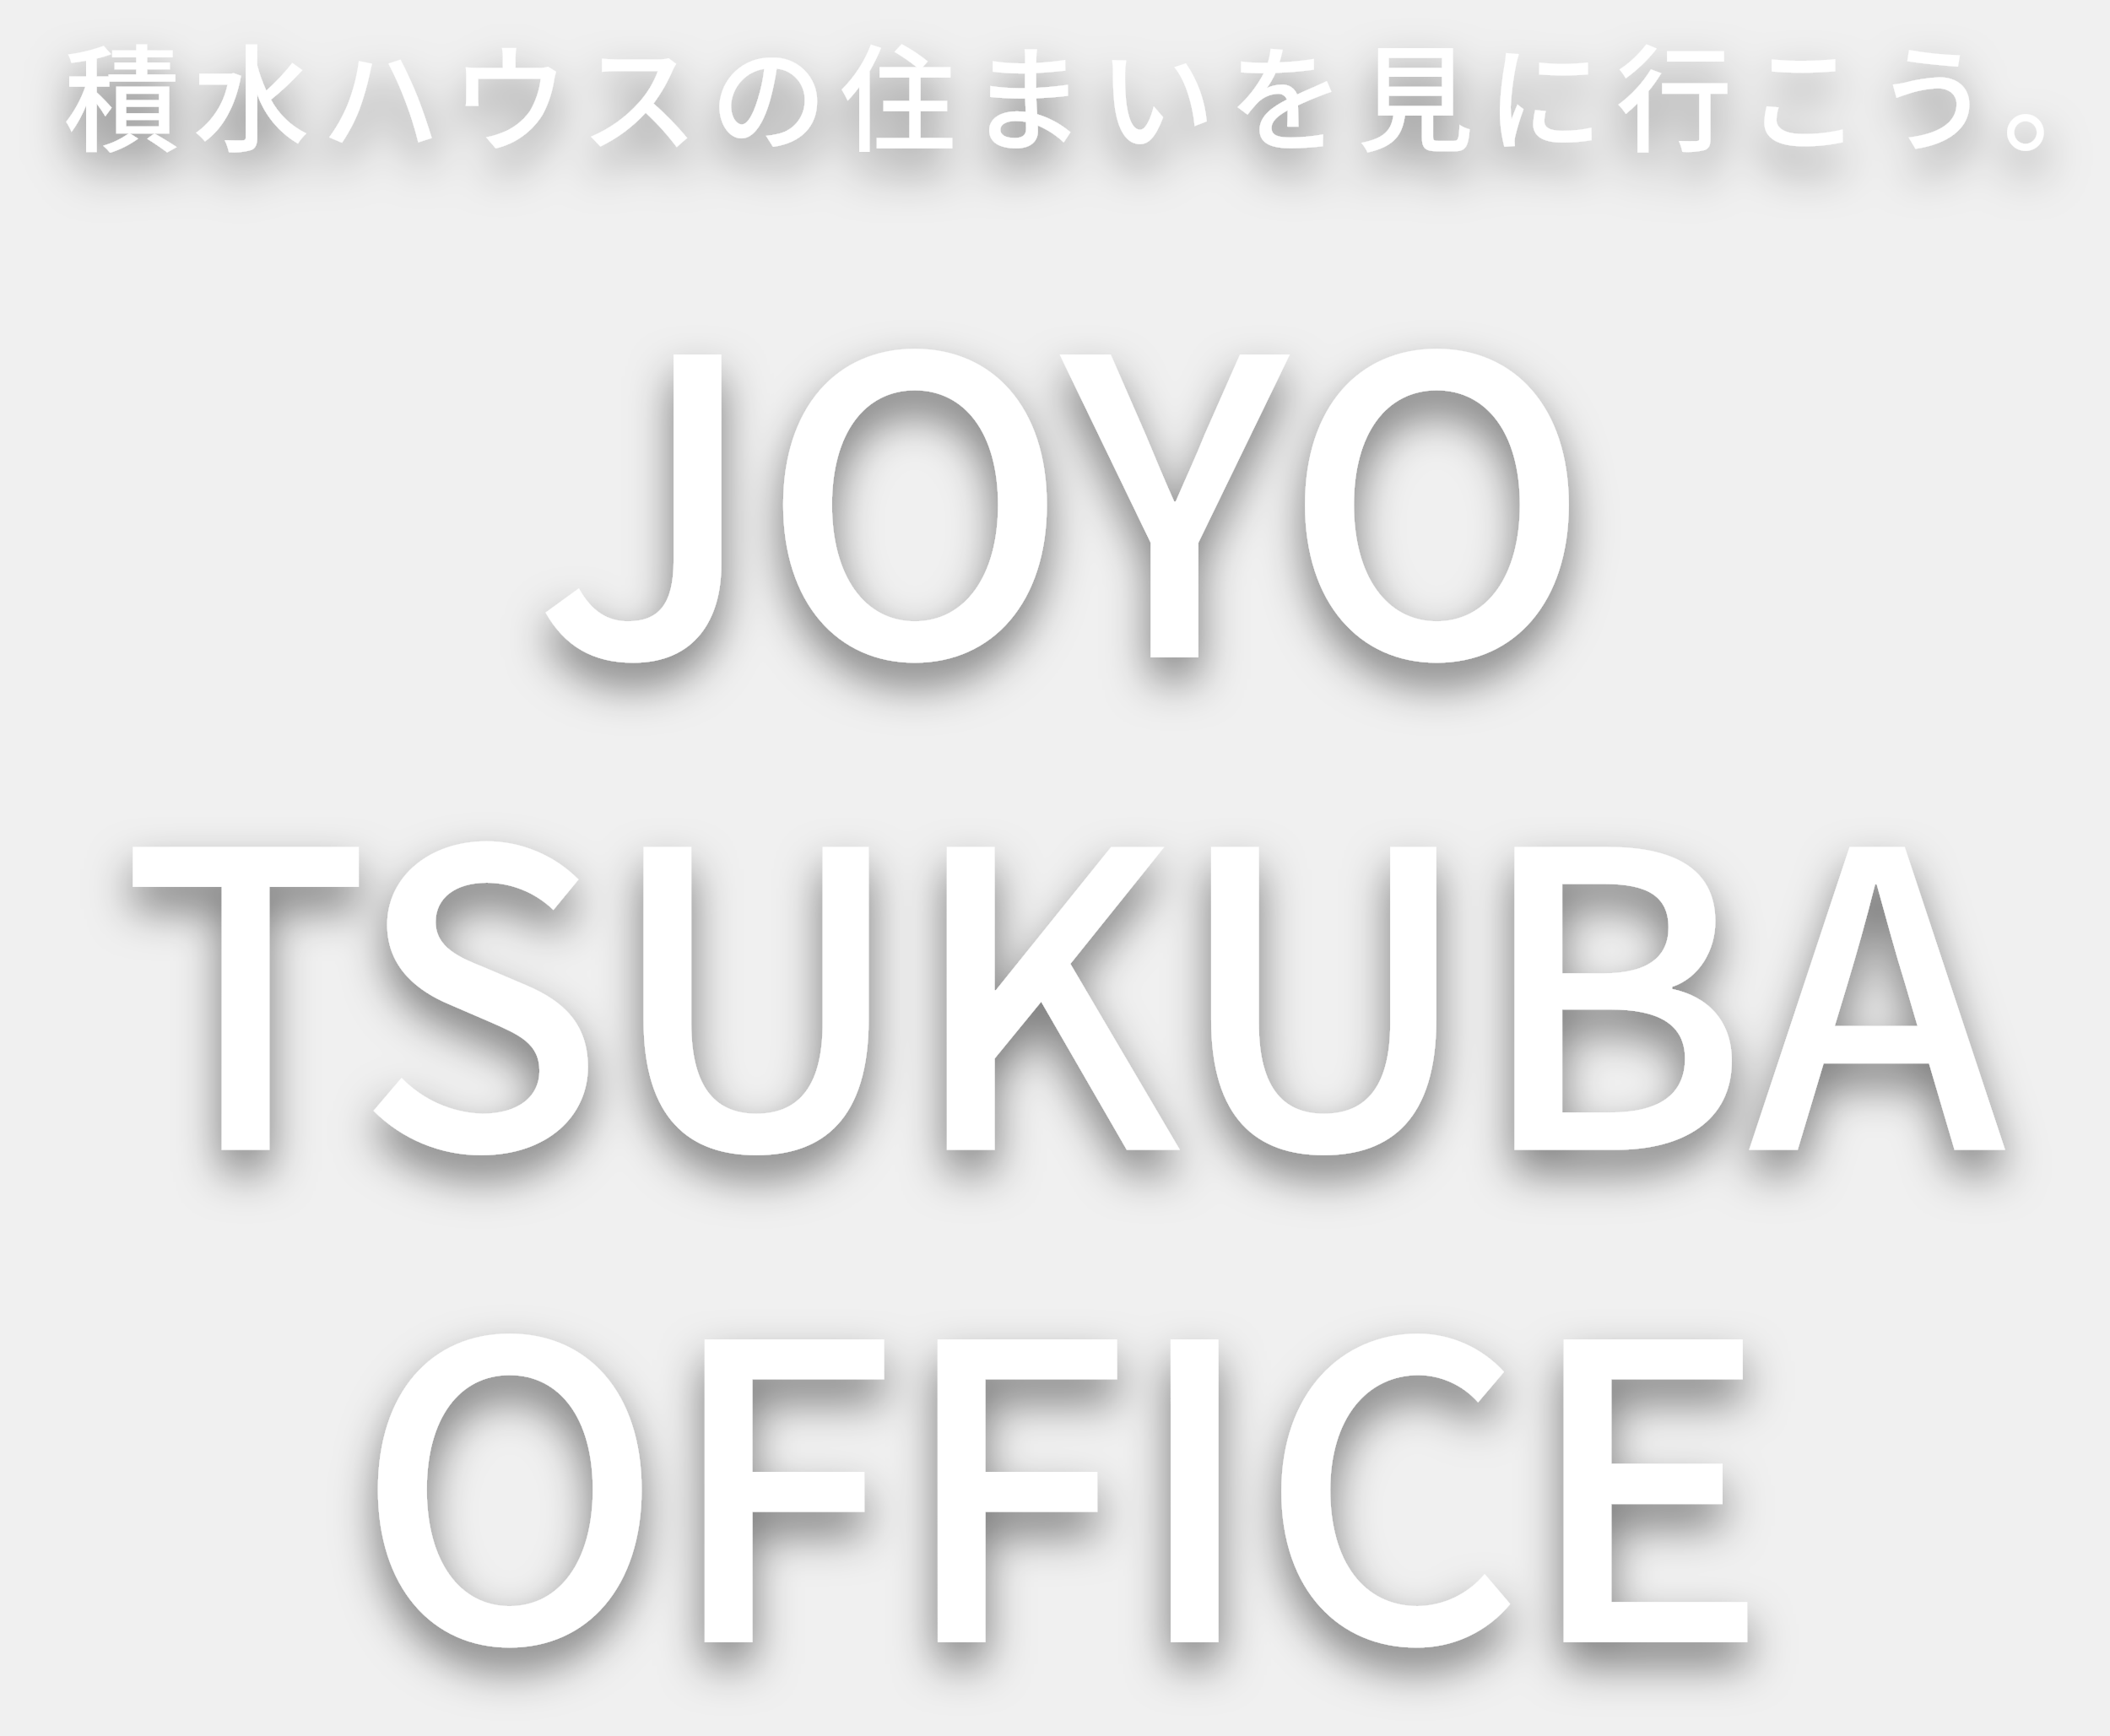
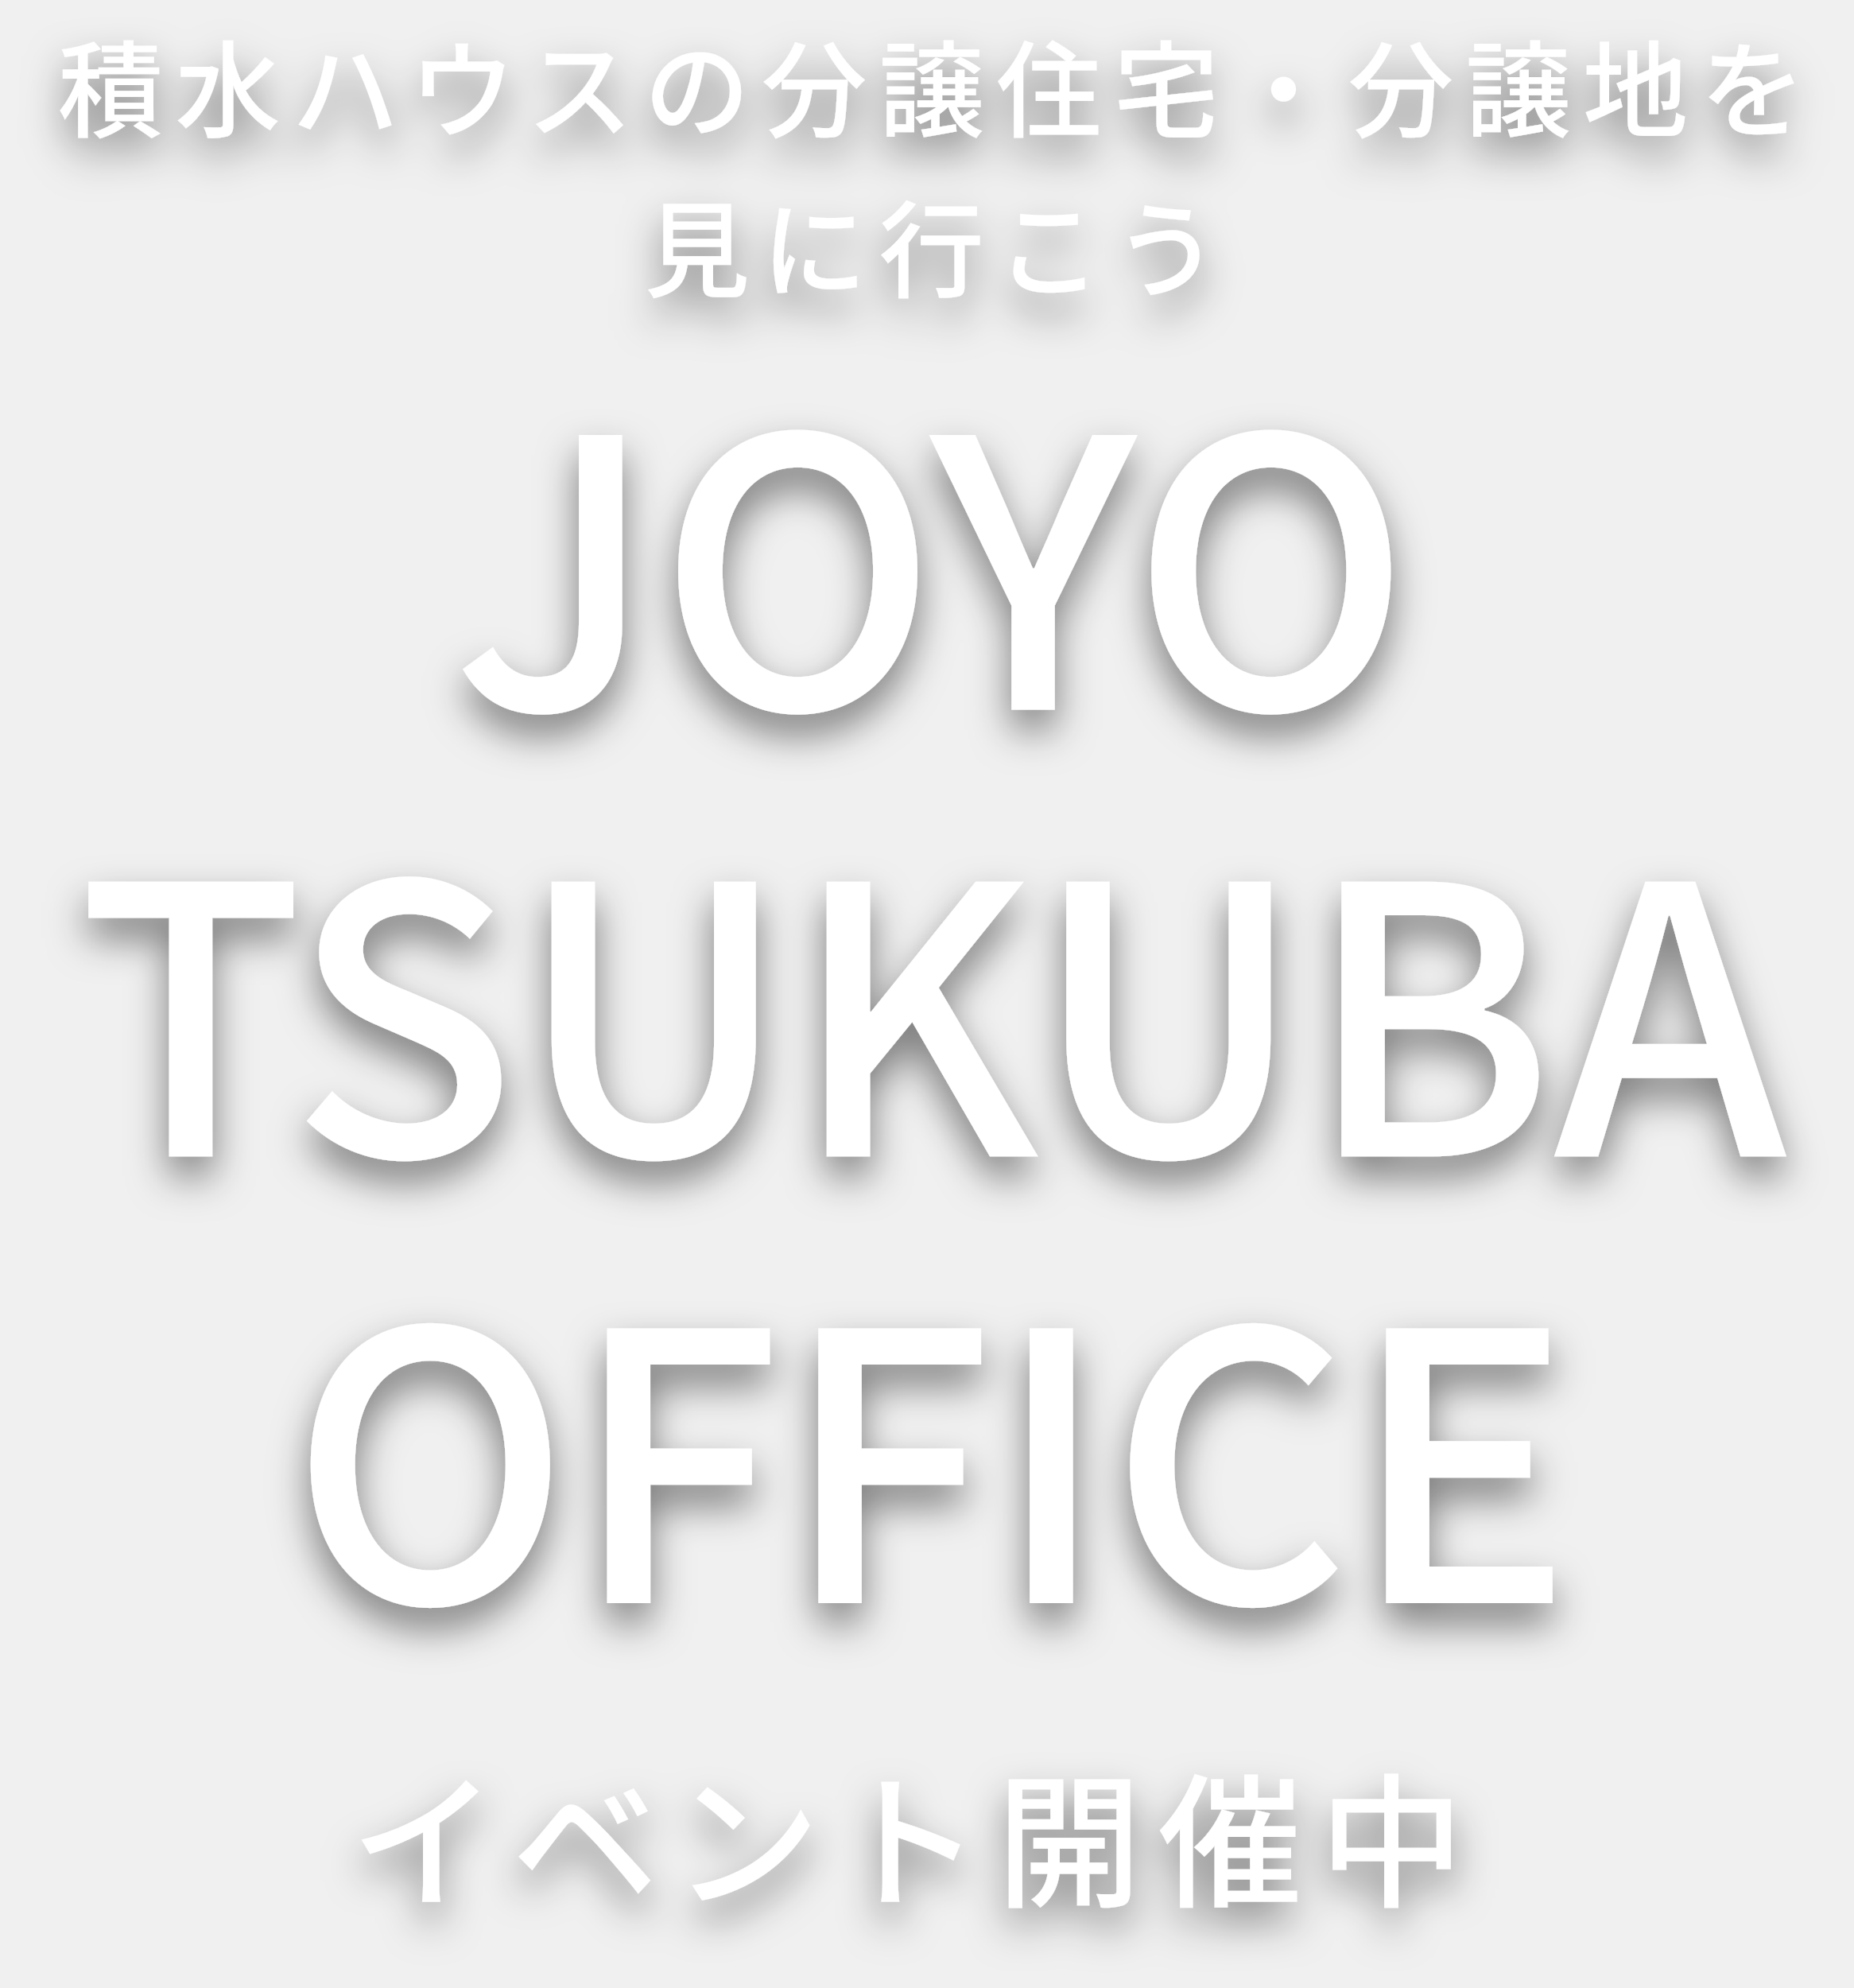
- <svg xmlns="http://www.w3.org/2000/svg" width="287.076" height="236.186" viewBox="0 0 287.076 236.186">
+ <svg xmlns="http://www.w3.org/2000/svg" width="278.144" height="298.194" viewBox="0 0 278.144 298.194">
  <defs>
-     <filter id="パス_17370" x="0" y="0" width="287.076" height="32.784" filterUnits="userSpaceOnUse">
+     <filter id="パス_17534" x="0" y="0" width="278.144" height="56.752" filterUnits="userSpaceOnUse">
      <feOffset dy="3" input="SourceAlpha" />
      <feGaussianBlur stdDeviation="3" result="blur" />
      <feFlood flood-opacity="0.502" />
      <feComposite operator="in" in2="blur" />
      <feComposite in="SourceGraphic" />
    </filter>
-     <filter id="JOYO_TSUKUBA_OFFICE" x="9.068" y="41.456" width="272.74" height="194.73" filterUnits="userSpaceOnUse">
+     <filter id="パス_17369" x="45.243" y="260.02" width="181.416" height="38.174" filterUnits="userSpaceOnUse">
      <feOffset dy="3" input="SourceAlpha" />
      <feGaussianBlur stdDeviation="3" result="blur-2" />
      <feFlood flood-opacity="0.502" />
      <feComposite operator="in" in2="blur-2" />
      <feComposite in="SourceGraphic" />
    </filter>
+     <filter id="JOYO_TSUKUBA_OFFICE" x="4.264" y="58.456" width="272.744" height="194.728" filterUnits="userSpaceOnUse">
+       <feOffset dy="3" input="SourceAlpha" />
+       <feGaussianBlur stdDeviation="3" result="blur-3" />
+       <feFlood flood-opacity="0.502" />
+       <feComposite operator="in" in2="blur-3" />
+       <feComposite in="SourceGraphic" />
+     </filter>
  </defs>
-   <g id="mv01-txt-sp" transform="translate(19698.757 13400.506)">
-     <g transform="matrix(1, 0, 0, 1, -19698.76, -13400.51)" filter="url(#パス_17370)">
-       <path id="パス_17370-2" data-name="パス 17370" d="M-129.376-4.8c-.288-.352-1.5-1.616-2.032-2.08v-.784h1.712v-.688h8.992v-.976h-3.84v-.7h3.088v-.928h-3.088v-.688h3.472v-.96h-3.472v-.816h-1.488v.816H-129.3v.96h3.264v.688h-2.944v.928h2.944v.7h-3.76v.272h-1.616v-2.432a16.083,16.083,0,0,0,1.968-.592l-1.024-1.136a22.288,22.288,0,0,1-4.832,1.168,4.586,4.586,0,0,1,.432,1.152c.64-.08,1.328-.176,2.016-.3v2.144h-2.3V-7.66h2.192a16.4,16.4,0,0,1-2.608,4.784,8.076,8.076,0,0,1,.736,1.376,16.738,16.738,0,0,0,1.984-3.616V1.232h1.44V-5.36a17.407,17.407,0,0,1,1.168,1.728Zm6.432-1.04h-4.464V-6.7h4.464Zm0,1.792h-4.464v-.88h4.464Zm0,1.792h-4.464v-.88h4.464Zm1.392-5.408h-7.2V-1.3h1.7A10.958,10.958,0,0,1-130.528.368a7.614,7.614,0,0,1,.944.96,13.305,13.305,0,0,0,3.808-1.92l-1.1-.7h5.328Zm-2.992,7.088c.976.608,2.1,1.376,2.72,1.856l1.3-.72c-.736-.5-1.968-1.248-3.024-1.856Zm11.76-8.928-.288.064h-4.384v1.5h3.84A10.721,10.721,0,0,1-117.9-1.38a6.014,6.014,0,0,1,1.216,1.168c2.3-1.616,4.144-4.672,4.912-8.928Zm7.984-1.4a27.768,27.768,0,0,1-3.536,3.776,21.91,21.91,0,0,1-1.232-3.44v-2.848h-1.568V-.752c0,.288-.128.4-.448.4-.3.016-1.328.016-2.416-.032a6.991,6.991,0,0,1,.576,1.648,8.819,8.819,0,0,0,3.04-.3c.576-.272.816-.736.816-1.712v-5.9A12.59,12.59,0,0,0-104.032.08,6.493,6.493,0,0,1-102.88-1.3a10.706,10.706,0,0,1-4.82-4.6,36.855,36.855,0,0,0,4.272-4.016Zm7.5,5.744A20.9,20.9,0,0,1-99.78-.772l1.744.736a22.885,22.885,0,0,0,2.352-4.48A36.5,36.5,0,0,0-94.26-9.428c.064-.352.208-.96.32-1.36l-1.808-.368a24.333,24.333,0,0,1-1.552,6Zm7.888-.5A46.673,46.673,0,0,1-87.664-.08l1.84-.592c-.448-1.52-1.3-4.016-1.9-5.536-.64-1.616-1.7-3.936-2.352-5.136l-1.648.544a42.69,42.69,0,0,1,2.316,5.152ZM-70-10.384a3.513,3.513,0,0,1-1.2.16h-3.232V-11.6a11.687,11.687,0,0,1,.1-1.328h-1.936A7.367,7.367,0,0,1-76.16-11.6v1.376h-3.488A15.2,15.2,0,0,1-81.2-10.3,11.91,11.91,0,0,1-81.136-9v2.8c0,.352-.032.816-.064,1.152h1.744A7.342,7.342,0,0,1-79.52-6.1V-8.736h8.512A11.1,11.1,0,0,1-72.48-4.32a8.227,8.227,0,0,1-4.032,3.008,10.045,10.045,0,0,1-1.92.528L-77.12.736A10.2,10.2,0,0,0-70.7-3.92a14.882,14.882,0,0,0,1.536-4.688A6.014,6.014,0,0,1-68.9-9.7Zm16.4-1.152a4.853,4.853,0,0,1-1.392.16h-5.936a17.12,17.12,0,0,1-1.744-.112V-9.68c.256-.016,1.12-.1,1.744-.1h5.872A13.164,13.164,0,0,1-57.6-5.552,17.978,17.978,0,0,1-64.176-.864L-62.88.48a20.477,20.477,0,0,0,6.16-4.592A34.609,34.609,0,0,1-52.5.56l1.424-1.248a42.528,42.528,0,0,0-4.576-4.688,21.9,21.9,0,0,0,2.624-4.56,5.523,5.523,0,0,1,.464-.832Zm9.952,9.008c-.64,0-1.456-.832-1.456-2.656a5.311,5.311,0,0,1,4.512-4.9A21.952,21.952,0,0,1-41.456-6c-.736,2.448-1.5,3.472-2.192,3.472ZM-39.392.528c3.872-.544,6-2.848,6-6.16a5.872,5.872,0,0,0-1.8-4.356,5.872,5.872,0,0,0-4.423-1.628A6.886,6.886,0,0,0-46.7-5.04c0,2.64,1.44,4.416,3.008,4.416,1.584,0,2.9-1.808,3.856-5.04a36.265,36.265,0,0,0,.944-4.448,4.19,4.19,0,0,1,3.8,4.412,4.551,4.551,0,0,1-3.84,4.5,8.972,8.972,0,0,1-1.408.224Zm13.312-13.92a17.215,17.215,0,0,1-3.968,6.128,14.117,14.117,0,0,1,.816,1.5A18.717,18.717,0,0,0-27.664-7.62V1.216h1.408V-9.76a25.517,25.517,0,0,0,1.568-3.184Zm6.752,12.7V-4.32h3.616V-5.728h-3.616V-8.9h4.08v-1.42H-19.04l.7-.784a22.053,22.053,0,0,0-3.552-2.352l-.976,1.056a23.921,23.921,0,0,1,3.024,2.08H-24.9V-8.9h4.064v3.168h-3.536V-4.32h3.536V-.688H-25.28V.736h10.272V-.688ZM-4.96-1.968c0,1.024-.656,1.28-1.552,1.28-1.36,0-1.952-.464-1.952-1.136,0-.656.72-1.168,2.064-1.168a8.269,8.269,0,0,1,1.424.128C-4.96-2.5-4.96-2.192-4.96-1.968Zm6.032.5A12.615,12.615,0,0,0-3.456-3.92c-.048-.688-.1-1.44-.112-2.16,1.52-.064,2.832-.16,4.3-.336L.72-7.92c-1.36.192-2.752.336-4.32.416V-9.52c1.5-.064,2.832-.208,3.984-.32L.368-11.3a38.457,38.457,0,0,1-3.952.4c0-.32.016-.608.016-.784.016-.432.064-.784.1-1.072h-1.7A10.015,10.015,0,0,1-5.1-11.744v.9h-.82a24.067,24.067,0,0,1-3.584-.3V-9.7a31.859,31.859,0,0,0,3.6.24h.784v2h-.816a27.086,27.086,0,0,1-3.9-.3l-.016,1.5c1.1.128,2.9.208,3.9.208h.864c.016.576.032,1.216.064,1.808-.384-.032-.768-.064-1.168-.064-2.368,0-3.792,1.056-3.792,2.56,0,1.6,1.3,2.48,3.7,2.48,2.064,0,2.928-1.1,2.928-2.3,0-.224-.016-.5-.016-.816A11.871,11.871,0,0,1,.16-.08Zm7.6-9.776L6.736-11.28a7.967,7.967,0,0,1,.112,1.488,42.064,42.064,0,0,0,.176,4.24C7.456-1.376,8.928.16,10.528.16,11.7.16,12.672-.784,13.68-3.5L12.4-4.992c-.352,1.456-1.04,3.184-1.84,3.184-1.056,0-1.7-1.664-1.936-4.16a35.207,35.207,0,0,1-.112-3.568,12.864,12.864,0,0,1,.16-1.712Zm8.112.4L15.2-10.32c1.6,1.888,2.512,5.3,2.768,8.016l1.648-.64a16.769,16.769,0,0,0-2.832-7.9ZM32.1-2.224c-.016-.752-.048-2.016-.064-2.912,1.1-.512,2.128-.944,2.944-1.248.48-.192,1.168-.448,1.6-.576l-.624-1.472c-.512.256-.976.464-1.5.7C33.7-7.4,32.888-7.06,31.912-6.6A2.086,2.086,0,0,0,29.8-7.94a4.667,4.667,0,0,0-2.016.464,11.567,11.567,0,0,0,1.2-2.064A48.428,48.428,0,0,0,34.2-9.972V-11.44a36.635,36.635,0,0,1-4.688.464c.224-.688.352-1.3.448-1.712l-1.66-.128a9.553,9.553,0,0,1-.368,1.9H27a23.237,23.237,0,0,1-2.72-.176V-9.6c.88.064,1.984.1,2.64.1h.464a16.5,16.5,0,0,1-3.58,4.62l1.36,1.024a17.041,17.041,0,0,1,1.456-1.7,4.025,4.025,0,0,1,2.624-1.136,1.234,1.234,0,0,1,1.28.784C28.7-4.976,26.8-3.744,26.8-1.792,26.8.176,28.64.72,31.008.72a40.311,40.311,0,0,0,4.4-.272l.048-1.616a26.681,26.681,0,0,1-4.4.416c-1.6,0-2.624-.208-2.624-1.3,0-.928.848-1.648,2.192-2.4,0,.784-.016,1.68-.064,2.224ZM44.384-6.416h7.232V-5.04H44.384Zm0-2.592h7.232v1.36H44.384Zm0-2.56h7.232v1.344H44.384ZM51.168-.288c-.64,0-.752-.064-.752-.544v-2.9h2.7V-12.9H42.944v9.168h2.064c-.3,1.9-1.088,3.072-4.368,3.712a4.608,4.608,0,0,1,.848,1.32c3.744-.848,4.736-2.48,5.1-5.024h2.3v2.9c0,1.5.416,1.952,2.1,1.952H53.36c1.44,0,1.856-.592,2.032-2.992A4.19,4.19,0,0,1,54-2.48c-.064,1.936-.16,2.192-.784,2.192Zm13.68-10.656v1.616a40,40,0,0,0,6.64,0V-10.96a29.691,29.691,0,0,1-6.64.016ZM64.3-4.48a9.693,9.693,0,0,0-.272,1.952c0,1.536,1.248,2.464,3.936,2.464a21.44,21.44,0,0,0,4.016-.32l-.032-1.7A17.808,17.808,0,0,1,68-1.664c-1.92,0-2.448-.56-2.448-1.28a6.02,6.02,0,0,1,.192-1.408Zm-3.98-7.76a11.751,11.751,0,0,1-.144,1.312,45.071,45.071,0,0,0-.688,6.32A19.786,19.786,0,0,0,60.1.512l1.44-.1c-.02-.188-.04-.428-.04-.588a2.919,2.919,0,0,1,.08-.72,31.358,31.358,0,0,1,1.136-3.7l-.832-.64c-.24.576-.56,1.344-.8,1.984a11.789,11.789,0,0,1-.112-1.664,37.516,37.516,0,0,1,.784-5.968c.064-.288.224-.912.336-1.216ZM90-12.5H82.24v1.424H90Zm-10.576-.94A14.478,14.478,0,0,1,75.776-10a6.8,6.8,0,0,1,.848,1.2,21.117,21.117,0,0,0,4.224-4.048Zm.624,3.424a16.982,16.982,0,0,1-4.432,4.8A8.246,8.246,0,0,1,76.64-3.952a21.177,21.177,0,0,0,1.584-1.44V1.3h1.488V-7.04a21.59,21.59,0,0,0,1.744-2.448Zm10.4,1.888h-8.88V-6.7h5.056V-.56c0,.224-.1.3-.4.3-.288.016-1.36.016-2.384-.016a5.969,5.969,0,0,1,.48,1.488,10,10,0,0,0,3.024-.24c.608-.24.8-.672.8-1.52V-6.7h2.3Zm6.032-1.6c1.264.112,2.624.176,4.256.176,1.472,0,3.312-.112,4.4-.192v-1.664c-1.184.128-2.88.224-4.416.224a40.1,40.1,0,0,1-4.24-.192Zm-.688,4.736a9.653,9.653,0,0,0-.32,2.24c0,2.064,1.84,3.2,5.232,3.2A23.608,23.608,0,0,0,106.16-.1l-.016-1.744a21.68,21.68,0,0,1-5.488.608c-2.416,0-3.52-.784-3.52-1.888a6.1,6.1,0,0,1,.288-1.728Zm25.84-.32c0,2.672-2.624,4.08-6.512,4.56L116.048.8c4.224-.624,7.328-2.64,7.328-6.048,0-2.352-1.712-3.7-4.08-3.7a21.584,21.584,0,0,0-4.768.752,13.269,13.269,0,0,1-1.568.24l.5,1.824a14.783,14.783,0,0,1,1.424-.5,14.387,14.387,0,0,1,4.224-.8c1.564.008,2.524.9,2.524,2.12Zm-6.464-7.344-.24,1.52c1.808.32,5.1.624,6.9.752l.256-1.552a46.545,46.545,0,0,1-6.916-.72Zm15.84,8.72a2.513,2.513,0,0,0-2.5,2.512,2.5,2.5,0,0,0,2.5,2.5,2.489,2.489,0,0,0,1.771-.729,2.489,2.489,0,0,0,.729-1.771A2.5,2.5,0,0,0,132.78-3.2a2.5,2.5,0,0,0-1.772-.736Zm0,4.048a1.536,1.536,0,0,1-1.536-1.536,1.536,1.536,0,0,1,1.536-1.536,1.536,1.536,0,0,1,1.536,1.536A1.536,1.536,0,0,1,131.008.112Z" transform="translate(144.57 19.46)" fill="#fff" />
+   <g id="text" transform="translate(19693.961 13417.511)">
+     <g transform="matrix(1, 0, 0, 1, -19693.96, -13417.51)" filter="url(#パス_17534)">
+       <path id="パス_17534-2" data-name="パス 17534" d="M-124.576-4.8c-.288-.352-1.5-1.616-2.032-2.08v-.784h1.712v-.688h8.992v-.976h-3.84v-.7h3.088v-.928h-3.088v-.688h3.472v-.96h-3.472v-.816h-1.488v.816H-124.5v.96h3.264v.688h-2.944v.928h2.944v.7h-3.76v.272h-1.616v-2.432a16.083,16.083,0,0,0,1.968-.592l-1.024-1.136a22.288,22.288,0,0,1-4.832,1.168,4.586,4.586,0,0,1,.432,1.152c.64-.08,1.328-.176,2.016-.3v2.144h-2.3v1.392h2.192a16.4,16.4,0,0,1-2.608,4.784,8.077,8.077,0,0,1,.736,1.376,16.737,16.737,0,0,0,1.984-3.616V1.232h1.44V-5.36a17.409,17.409,0,0,1,1.168,1.728Zm6.432-1.04h-4.464V-6.7h4.464Zm0,1.792h-4.464v-.88h4.464Zm0,1.792h-4.464v-.88h4.464Zm1.392-5.408h-7.2V-1.3h1.7A10.958,10.958,0,0,1-125.728.368a7.615,7.615,0,0,1,.944.96,13.305,13.305,0,0,0,3.808-1.92l-1.1-.7h5.328Zm-2.992,7.088c.976.608,2.1,1.376,2.72,1.856l1.3-.72c-.736-.5-1.968-1.248-3.024-1.856Zm11.76-8.928-.288.064h-4.384v1.5h3.84a10.721,10.721,0,0,1-4.288,6.56,6.014,6.014,0,0,1,1.216,1.168c2.3-1.616,4.144-4.672,4.912-8.928ZM-100-10.9a27.768,27.768,0,0,1-3.536,3.776,21.91,21.91,0,0,1-1.232-3.44v-2.848h-1.568V-.752c0,.288-.128.4-.448.4-.3.016-1.328.016-2.416-.032a6.991,6.991,0,0,1,.576,1.648,8.819,8.819,0,0,0,3.04-.3c.576-.272.816-.736.816-1.712v-5.9A12.59,12.59,0,0,0-99.232.08,6.493,6.493,0,0,1-98.08-1.3,10.706,10.706,0,0,1-102.9-5.9,36.855,36.855,0,0,0-98.624-9.92Zm7.5,5.744a20.9,20.9,0,0,1-2.48,4.384l1.744.736a22.885,22.885,0,0,0,2.352-4.48,36.5,36.5,0,0,0,1.424-4.912c.064-.352.208-.96.32-1.36l-1.808-.368A24.333,24.333,0,0,1-92.5-5.152Zm7.888-.5A46.672,46.672,0,0,1-82.864-.08l1.84-.592c-.448-1.52-1.3-4.016-1.9-5.536-.64-1.616-1.7-3.936-2.352-5.136l-1.648.544A42.688,42.688,0,0,1-84.608-5.648ZM-65.2-10.384a3.513,3.513,0,0,1-1.2.16h-3.232V-11.6a11.687,11.687,0,0,1,.1-1.328h-1.936A7.366,7.366,0,0,1-71.36-11.6v1.376h-3.488A15.2,15.2,0,0,1-76.4-10.3a11.911,11.911,0,0,1,.064,1.3v2.8c0,.352-.032.816-.064,1.152h1.744a7.343,7.343,0,0,1-.064-1.056V-8.736h8.512A11.1,11.1,0,0,1-67.68-4.32a8.227,8.227,0,0,1-4.032,3.008,10.045,10.045,0,0,1-1.92.528L-72.32.736A10.2,10.2,0,0,0-65.9-3.92a14.882,14.882,0,0,0,1.536-4.688A6.015,6.015,0,0,1-64.1-9.7Zm16.4-1.152a4.853,4.853,0,0,1-1.392.16h-5.936a17.119,17.119,0,0,1-1.744-.112V-9.68c.256-.016,1.12-.1,1.744-.1h5.872A13.164,13.164,0,0,1-52.8-5.552,17.978,17.978,0,0,1-59.376-.864L-58.08.48a20.477,20.477,0,0,0,6.16-4.592A34.608,34.608,0,0,1-47.7.56l1.424-1.248a42.528,42.528,0,0,0-4.576-4.688,21.9,21.9,0,0,0,2.624-4.56,5.523,5.523,0,0,1,.464-.832Zm9.952,9.008c-.64,0-1.456-.832-1.456-2.656a5.311,5.311,0,0,1,4.512-4.9A21.952,21.952,0,0,1-36.656-6C-37.392-3.552-38.16-2.528-38.848-2.528ZM-34.592.528c3.872-.544,6-2.848,6-6.16a5.872,5.872,0,0,0-6.224-5.984A6.886,6.886,0,0,0-41.9-5.04c0,2.64,1.44,4.416,3.008,4.416,1.584,0,2.9-1.808,3.856-5.04a36.263,36.263,0,0,0,.944-4.448A4.19,4.19,0,0,1-30.288-5.7a4.551,4.551,0,0,1-3.84,4.5,8.972,8.972,0,0,1-1.408.224Zm18.384-13.136A24.579,24.579,0,0,0-12.656-7.52h-9.632A17.981,17.981,0,0,0-18.9-12.688l-1.584-.464a13.579,13.579,0,0,1-4.736,5.968A11.159,11.159,0,0,1-23.952-6,13.635,13.635,0,0,0-22.5-7.3v1.232H-19.5C-19.84-3.536-20.688-1.2-24.368.016a4.7,4.7,0,0,1,.944,1.328c4.112-1.5,5.136-4.3,5.536-7.408h3.7c-.16,3.712-.368,5.216-.736,5.6a.858.858,0,0,1-.688.224c-.368,0-1.28-.016-2.256-.112a3.413,3.413,0,0,1,.5,1.5,18.037,18.037,0,0,0,2.48,0A1.725,1.725,0,0,0-13.584.5c.544-.624.768-2.48.976-7.328.016-.144.016-.48.016-.624a14.614,14.614,0,0,0,1.344,1.312A8.183,8.183,0,0,1-10-7.472a17.716,17.716,0,0,1-4.768-5.712Zm23.36.56H3.3V-13.44h-1.5v1.392H-1.856v1.12H7.152ZM3.3-10.224A14.086,14.086,0,0,1,6.384-8.368l.992-.768a16.515,16.515,0,0,0-3.1-1.776ZM.624-10.848A8.258,8.258,0,0,1-2.3-9.2a7.731,7.731,0,0,1,.976.928,9.4,9.4,0,0,0,3.216-2.192ZM-2.624-12.9H-6.608v1.168h3.984Zm.448,2.112H-7.36V-9.6h5.184ZM-3.808-3.12v2.3H-5.552v-2.3Zm1.2-1.2H-6.736V1.056h1.184v-.7h2.944Zm-4.1-.992h4.112V-6.48H-6.7Zm0-2.144h4.112V-8.608H-6.7ZM1.584-5.168H3.568v.752H1.584Zm0-1.712H3.568v.736H1.584ZM6.272-3.136a18.44,18.44,0,0,1-1.7,1.1,7.029,7.029,0,0,1-.784-1.344H7.36v-1.04H4.928v-.752H6.656v-.976H4.928V-6.88H6.96V-7.888H4.928v-1.1H3.568v1.1H1.584v-1.1H.256v1.1H-1.6V-6.88H.256v.736h-1.5v.976h1.5v.752H-2.128v1.04H.736A11.753,11.753,0,0,1-2.5-1.872a9.052,9.052,0,0,1,.8.992A14.661,14.661,0,0,0-.064-1.616V-.24c-.544.08-1.056.16-1.488.224l.368,1.152C.208.912,2.016.576,3.744.256l-.1-1.088c-.832.144-1.664.272-2.448.4V-2.368A8.327,8.327,0,0,0,2.4-3.376h.128A7.168,7.168,0,0,0,6.72,1.248,4.383,4.383,0,0,1,7.584.176,6.277,6.277,0,0,1,5.232-1.248a14.2,14.2,0,0,0,1.856-1.1ZM13.92-13.392A17.215,17.215,0,0,1,9.952-7.264a14.118,14.118,0,0,1,.816,1.5,18.716,18.716,0,0,0,1.568-1.856V1.216h1.408V-9.76a25.517,25.517,0,0,0,1.568-3.184Zm6.752,12.7V-4.32h3.616V-5.728H20.672V-8.9h4.08V-10.32H20.96l.7-.784a22.053,22.053,0,0,0-3.552-2.352L17.136-12.4a23.921,23.921,0,0,1,3.024,2.08H15.1V-8.9h4.064v3.168H15.632V-4.32h3.536V-.688H14.72V.736H24.992V-.688ZM30-10.48H40.352v2.144h1.584v-3.552H35.952v-1.536H34.368v1.536H28.5v3.552H30ZM36.48-.3c-.96,0-1.136-.112-1.136-.816V-3.792l6.88-.752-.176-1.392-6.7.72V-7.392a25.9,25.9,0,0,0,4.128-1.232L38.288-9.84a36.766,36.766,0,0,1-8.64,2.032,4.69,4.69,0,0,1,.448,1.28c1.184-.144,2.416-.32,3.632-.544V-5.04L28.1-4.432l.192,1.424,5.44-.592v2.5c0,1.776.576,2.272,2.64,2.272H39.7c1.84,0,2.3-.7,2.544-3.168a4.064,4.064,0,0,1-1.488-.608C40.64-.672,40.5-.3,39.6-.3ZM50.944-6.08A1.857,1.857,0,0,0,52.8-4.224,1.857,1.857,0,0,0,54.656-6.08,1.857,1.857,0,0,0,52.8-7.936,1.857,1.857,0,0,0,50.944-6.08Zm20.848-6.528A24.579,24.579,0,0,0,75.344-7.52H65.712A17.981,17.981,0,0,0,69.1-12.688l-1.584-.464a13.579,13.579,0,0,1-4.736,5.968A11.159,11.159,0,0,1,64.048-6,13.636,13.636,0,0,0,65.5-7.3v1.232H68.5C68.16-3.536,67.312-1.2,63.632.016a4.7,4.7,0,0,1,.944,1.328c4.112-1.5,5.136-4.3,5.536-7.408h3.7c-.16,3.712-.368,5.216-.736,5.6a.858.858,0,0,1-.688.224c-.368,0-1.28-.016-2.256-.112a3.413,3.413,0,0,1,.5,1.5,18.037,18.037,0,0,0,2.48,0A1.725,1.725,0,0,0,74.416.5c.544-.624.768-2.48.976-7.328.016-.144.016-.48.016-.624a14.614,14.614,0,0,0,1.344,1.312A8.184,8.184,0,0,1,78-7.472a17.716,17.716,0,0,1-4.768-5.712Zm23.36.56H91.3V-13.44h-1.5v1.392H86.144v1.12h9.008ZM91.3-10.224a14.086,14.086,0,0,1,3.088,1.856l.992-.768a16.515,16.515,0,0,0-3.1-1.776Zm-2.672-.624A8.258,8.258,0,0,1,85.7-9.2a7.731,7.731,0,0,1,.976.928,9.4,9.4,0,0,0,3.216-2.192ZM85.376-12.9H81.392v1.168h3.984Zm.448,2.112H80.64V-9.6h5.184ZM84.192-3.12v2.3H82.448v-2.3Zm1.2-1.2H81.264V1.056h1.184v-.7h2.944Zm-4.1-.992h4.112V-6.48H81.3Zm0-2.144h4.112V-8.608H81.3Zm8.288,2.288h1.984v.752H89.584Zm0-1.712h1.984v.736H89.584Zm4.688,3.744a18.441,18.441,0,0,1-1.7,1.1,7.028,7.028,0,0,1-.784-1.344H95.36v-1.04H92.928v-.752h1.728v-.976H92.928V-6.88H94.96V-7.888H92.928v-1.1h-1.36v1.1H89.584v-1.1H88.256v1.1H86.4V-6.88h1.856v.736h-1.5v.976h1.5v.752H85.872v1.04h2.864a11.753,11.753,0,0,1-3.232,1.5,9.052,9.052,0,0,1,.8.992,14.661,14.661,0,0,0,1.632-.736V-.24c-.544.08-1.056.16-1.488.224l.368,1.152c1.392-.224,3.2-.56,4.928-.88l-.1-1.088c-.832.144-1.664.272-2.448.4V-2.368a8.326,8.326,0,0,0,1.2-1.008h.128A7.168,7.168,0,0,0,94.72,1.248,4.383,4.383,0,0,1,95.584.176a6.277,6.277,0,0,1-2.352-1.424,14.2,14.2,0,0,0,1.856-1.1Zm7.376-5.12h1.776V-9.664h-1.776v-3.552h-1.392v3.552H98.288v1.408h1.968V-3.44c-.8.32-1.536.608-2.112.816l.576,1.488c1.424-.624,3.248-1.456,4.928-2.272l-.336-1.312c-.544.224-1.12.464-1.664.7ZM107.04-.4c-1.024,0-1.2-.176-1.2-1.072V-6.72l1.792-.768v5.152h1.392V-8.08l1.856-.8c0,2.448-.032,3.936-.1,4.24-.064.336-.208.4-.416.4-.16,0-.592,0-.928-.016a4.6,4.6,0,0,1,.336,1.264,4.93,4.93,0,0,0,1.536-.176c.5-.128.768-.48.848-1.152.1-.624.128-2.8.128-5.792l.064-.256-1.04-.4-.256.208-.288.224-1.744.736v-3.808h-1.392v4.4l-1.792.752V-11.9h-1.408v4.24l-1.664.7.56,1.328,1.1-.48v4.624c0,1.92.56,2.416,2.528,2.416h3.664c1.744,0,2.192-.72,2.4-2.928a3.97,3.97,0,0,1-1.312-.56c-.128,1.744-.288,2.16-1.168,2.16ZM124.9-2.224c-.016-.752-.048-2.016-.064-2.912,1.1-.512,2.128-.944,2.944-1.248.48-.192,1.168-.448,1.6-.576l-.624-1.472c-.512.256-.976.464-1.5.7-.752.336-1.568.672-2.544,1.136a2.086,2.086,0,0,0-2.112-1.344,4.667,4.667,0,0,0-2.016.464,11.568,11.568,0,0,0,1.2-2.064,48.428,48.428,0,0,0,5.216-.432V-11.44a36.634,36.634,0,0,1-4.688.464c.224-.688.352-1.3.448-1.712l-1.648-.128a9.553,9.553,0,0,1-.368,1.9h-.928a23.238,23.238,0,0,1-2.72-.176V-9.6c.88.064,1.984.1,2.64.1h.464a16.5,16.5,0,0,1-3.584,4.624l1.36,1.024a17.041,17.041,0,0,1,1.456-1.7,4.025,4.025,0,0,1,2.624-1.136,1.234,1.234,0,0,1,1.28.784c-1.824.928-3.728,2.16-3.728,4.112C119.6.176,121.44.72,123.808.72a40.309,40.309,0,0,0,4.4-.272l.048-1.616a26.681,26.681,0,0,1-4.4.416c-1.6,0-2.624-.208-2.624-1.3,0-.928.848-1.648,2.192-2.4,0,.784-.016,1.68-.064,2.224ZM-38.816,17.584h7.232V18.96h-7.232Zm0-2.592h7.232v1.36h-7.232Zm0-2.56h7.232v1.344h-7.232Zm6.784,11.28c-.64,0-.752-.064-.752-.544v-2.9h2.7V11.1H-40.256v9.168h2.064c-.3,1.9-1.088,3.072-4.368,3.712a4.608,4.608,0,0,1,.848,1.312c3.744-.848,4.736-2.48,5.1-5.024h2.3v2.9c0,1.5.416,1.952,2.1,1.952h2.368c1.44,0,1.856-.592,2.032-2.992A4.19,4.19,0,0,1-29.2,21.52c-.064,1.936-.16,2.192-.784,2.192Zm13.68-10.656v1.616a40,40,0,0,0,6.64,0V13.04A29.691,29.691,0,0,1-18.352,13.056ZM-18.9,19.52a9.693,9.693,0,0,0-.272,1.952c0,1.536,1.248,2.464,3.936,2.464a21.44,21.44,0,0,0,4.016-.32l-.032-1.7a17.808,17.808,0,0,1-3.952.416c-1.92,0-2.448-.56-2.448-1.28a6.02,6.02,0,0,1,.192-1.408Zm-3.984-7.76a11.75,11.75,0,0,1-.144,1.312,45.07,45.07,0,0,0-.688,6.32,19.785,19.785,0,0,0,.608,5.12l1.44-.1c-.016-.192-.032-.432-.032-.592a2.919,2.919,0,0,1,.08-.72,31.359,31.359,0,0,1,1.136-3.7l-.832-.64c-.24.576-.56,1.344-.8,1.984a11.787,11.787,0,0,1-.112-1.664,37.517,37.517,0,0,1,.784-5.968c.064-.288.224-.912.336-1.216ZM6.8,11.5H-.96v1.424H6.8ZM-3.776,10.56A14.478,14.478,0,0,1-7.424,14a6.8,6.8,0,0,1,.848,1.2,21.116,21.116,0,0,0,4.224-4.048Zm.624,3.424a16.982,16.982,0,0,1-4.432,4.8A8.247,8.247,0,0,1-6.56,20.048a21.177,21.177,0,0,0,1.584-1.44V25.3h1.488V16.96a21.59,21.59,0,0,0,1.744-2.448Zm10.4,1.888h-8.88V17.3H3.424V23.44c0,.224-.1.3-.4.3-.288.016-1.36.016-2.384-.016a5.969,5.969,0,0,1,.48,1.488,10,10,0,0,0,3.024-.24c.608-.24.8-.672.8-1.52V17.3h2.3Zm6.032-1.6c1.264.112,2.624.176,4.256.176,1.472,0,3.312-.112,4.4-.192V12.592c-1.184.128-2.88.224-4.416.224a40.1,40.1,0,0,1-4.24-.192Zm-.688,4.736a9.653,9.653,0,0,0-.32,2.24c0,2.064,1.84,3.2,5.232,3.2A23.608,23.608,0,0,0,22.96,23.9l-.016-1.744a21.68,21.68,0,0,1-5.488.608c-2.416,0-3.52-.784-3.52-1.888a6.1,6.1,0,0,1,.288-1.728Zm25.84-.32c0,2.672-2.624,4.08-6.512,4.56l.928,1.552c4.224-.624,7.328-2.64,7.328-6.048,0-2.352-1.712-3.7-4.08-3.7a21.584,21.584,0,0,0-4.768.752,13.27,13.27,0,0,1-1.568.24l.5,1.824a14.784,14.784,0,0,1,1.424-.5,14.387,14.387,0,0,1,4.224-.8C37.472,16.576,38.432,17.472,38.432,18.688Zm-6.464-7.344-.24,1.52c1.808.32,5.1.624,6.9.752l.256-1.552A46.546,46.546,0,0,1,31.968,11.344Z" transform="translate(139.77 19.46)" fill="#fff" />
    </g>
-     <g transform="matrix(1, 0, 0, 1, -19698.76, -13400.51)" filter="url(#JOYO_TSUKUBA_OFFICE)">
-       <path id="JOYO_TSUKUBA_OFFICE-2" data-name="JOYO TSUKUBA OFFICE" d="M-58.408.728c8.4,0,11.984-5.936,11.984-13.328V-41.216h-6.5v28c0,6.048-2.072,8.288-6.216,8.288-2.688,0-4.928-1.288-6.664-4.48l-4.536,3.3C-67.76-1.568-63.952.728-58.408.728Zm38.3,0c10.588,0,17.98-8.228,17.98-21.5S-9.52-42-20.1-42s-17.92,7.952-17.92,21.224S-30.688.728-20.1.728Zm0-5.656c-6.832,0-11.256-6.16-11.256-15.848S-26.936-36.344-20.1-36.344s11.312,5.88,11.312,15.568S-13.272-4.928-20.1-4.928ZM11.984,0h6.5V-15.624L30.912-41.216H24.136L19.32-30.3c-1.232,3.08-2.576,5.936-3.92,9.072h-.224c-1.4-3.136-2.576-5.992-3.864-9.072L6.552-41.22H-.392l12.376,25.6ZM50.9.728c10.588,0,17.98-8.228,17.98-21.5S61.488-42,50.9-42,32.98-34.048,32.98-20.776,40.32.728,50.9.728Zm0-5.656c-6.832,0-11.256-6.16-11.256-15.848S44.072-36.344,50.9-36.344s11.312,5.88,11.312,15.568S57.736-4.928,50.9-4.928ZM-114.408,67h6.5V31.216H-95.76V25.784H-126.5v5.432h12.1Zm35.336.728c9.016,0,14.5-5.376,14.5-11.984,0-6.048-3.528-9.072-8.4-11.144l-5.656-2.408c-3.36-1.344-6.664-2.688-6.664-6.216,0-3.3,2.744-5.32,6.944-5.32a13.127,13.127,0,0,1,9.072,3.7l3.416-4.144A17.654,17.654,0,0,0-78.344,25C-86.184,25-91.9,29.872-91.9,36.368c0,5.992,4.424,9.128,8.4,10.808l5.712,2.464c3.808,1.68,6.608,2.856,6.608,6.608,0,3.472-2.8,5.824-7.784,5.824A15.979,15.979,0,0,1-89.936,57.2l-3.808,4.48a20.562,20.562,0,0,0,14.672,6.048Zm37.408,0c9.128,0,15.288-4.984,15.288-18.424V25.784h-6.272V49.752c0,9.3-3.808,12.32-9.016,12.32-5.152,0-8.848-3.024-8.848-12.32V25.784h-6.5V49.3c0,13.444,6.22,18.428,15.348,18.428ZM-15.736,67h6.5V54.568l6.328-7.728L8.736,67H15.96L1.064,41.688l12.768-15.9H6.608L-9.072,45.272H-9.24V25.784h-6.5Zm51.3.728c9.128,0,15.288-4.984,15.288-18.424V25.784H44.576V49.752c0,9.3-3.808,12.32-9.016,12.32-5.152,0-8.848-3.024-8.848-12.32V25.784h-6.5V49.3c0,13.444,6.22,18.428,15.348,18.428ZM61.488,67H75.264c9.128,0,15.792-3.92,15.792-12.1,0-5.6-3.416-8.792-8.12-9.8v-.28c3.7-1.232,5.88-4.984,5.88-8.9,0-7.448-6.1-10.136-14.56-10.136H61.488Zm6.5-24.024V30.824H73.7c5.824,0,8.736,1.624,8.736,5.936,0,3.864-2.632,6.216-8.9,6.216Zm0,18.928v-14H74.54c6.552,0,10.136,2.016,10.136,6.664,0,5.04-3.7,7.336-10.136,7.336Zm37.072-11.76,1.68-5.544c1.344-4.48,2.632-9.016,3.808-13.72h.224c1.288,4.648,2.52,9.24,3.92,13.72l1.624,5.544ZM121.352,67h6.888L114.576,25.784h-7.5L93.408,67h6.608l3.528-11.76H117.88ZM-75.236,134.728c10.584,0,17.976-8.232,17.976-21.5S-64.652,92-75.236,92s-17.92,7.952-17.92,21.224S-85.82,134.728-75.236,134.728Zm0-5.656c-6.832,0-11.256-6.16-11.256-15.848s4.424-15.568,11.256-15.568,11.312,5.88,11.312,15.568-4.476,15.848-11.312,15.848ZM-48.692,134h6.5V116.248H-26.96v-5.432H-42.2v-12.6h17.92V92.784H-48.692Zm31.7,0h6.5V116.248H4.732v-5.432H-10.5v-12.6H7.42V92.784H-17Zm31.7,0h6.5V92.784H14.7Zm33.376.728A16.275,16.275,0,0,0,60.9,128.792L57.428,124.7a12.01,12.01,0,0,1-9.128,4.368c-7.28,0-11.872-5.992-11.872-15.792,0-9.688,4.928-15.624,12.04-15.624a10.963,10.963,0,0,1,8.064,3.7l3.528-4.144A15.884,15.884,0,0,0,48.356,92c-10.416,0-18.592,8.064-18.592,21.5,0,13.5,7.952,21.228,18.312,21.228ZM68.18,134H93.156v-5.488H74.676V115.184H89.8V109.7H74.676V98.216H92.54V92.784H68.18Z" transform="translate(144.57 89.46)" fill="#fff" />
+     <g transform="matrix(1, 0, 0, 1, -19693.96, -13417.51)" filter="url(#パス_17369)">
+       <path id="パス_17369-2" data-name="パス 17369" d="M-73.865-11.022a36.493,36.493,0,0,0,5.874-4.73l-1.87-1.694A24.065,24.065,0,0,1-75.6-12.518a34.549,34.549,0,0,1-9.922,4l1.254,2.134a42.171,42.171,0,0,0,7.964-3.234v7.832a25.493,25.493,0,0,1-.132,2.6h2.728a16.544,16.544,0,0,1-.154-2.6ZM-47.6-15.07l-1.54.66a23.953,23.953,0,0,1,2.024,3.542l1.584-.7C-46.035-12.584-47.025-14.212-47.6-15.07Zm2.882-1.144-1.54.7a22.467,22.467,0,0,1,2.112,3.476l1.562-.748A30.385,30.385,0,0,0-44.715-16.214ZM-61.963-5.984l2.046,2.068c.352-.506.858-1.21,1.32-1.848.946-1.21,2.684-3.52,3.674-4.73.682-.858,1.034-.858,1.87-.154a58.887,58.887,0,0,1,4.2,4.422c1.364,1.584,3.366,3.916,4.84,5.808l1.826-1.98c-1.584-1.87-3.872-4.312-5.346-5.9a51.427,51.427,0,0,0-4.532-4.51c-1.672-1.408-2.706-1.254-3.938.2-1.452,1.716-3.278,4.026-4.29,5.06C-60.929-6.93-61.369-6.49-61.963-5.984ZM-33.649-16.39l-1.606,1.716a50.016,50.016,0,0,1,5.5,4.664l1.738-1.782A44.547,44.547,0,0,0-33.649-16.39ZM-35.915-1.672-34.441.594a24.257,24.257,0,0,0,8.426-3.278,22.674,22.674,0,0,0,7.722-7.964l-1.342-2.4a20.947,20.947,0,0,1-7.634,8.294A22.859,22.859,0,0,1-35.915-1.672ZM4.279-7.788a75.917,75.917,0,0,0-9.306-3.52V-14.74c0-.77.088-1.738.154-2.464H-7.579a15.926,15.926,0,0,1,.2,2.464V-2.024A23.031,23.031,0,0,1-7.557.792h2.706a25.777,25.777,0,0,1-.176-2.816v-6.8A58.65,58.65,0,0,1,3.289-5.39ZM17.831-16.06v1.474H13.607V-16.06Zm-4.224,4.488v-1.606h4.224v1.606Zm6.138,1.5v-7.5H11.583V1.738h2.024V-10.076Zm-.528,4.994v-2.09h2.618v2.09Zm7.172,1.694V-5.082H23.661v-2.09h2.288V-8.8H15.279v1.628h2.178v2.09H14.883v1.694h2.508a5.329,5.329,0,0,1-2.42,3.85,6.965,6.965,0,0,1,1.32,1.21,7.087,7.087,0,0,0,2.882-5.06h2.662v4.73h1.826v-4.73ZM23.4-11.528v-1.65h4.356v1.65Zm4.356-4.532v1.474H23.4V-16.06Zm2.024-1.518H21.439v7.546h6.314v9.24c0,.33-.11.44-.44.462-.352,0-1.474,0-2.6-.022a6.6,6.6,0,0,1,.66,2.024A8.658,8.658,0,0,0,28.831,1.3c.726-.352.946-.946.946-2.068Zm9.68-.792A24.452,24.452,0,0,1,34.243-9.9a15.919,15.919,0,0,1,1.122,2.068,25.532,25.532,0,0,0,1.892-2.288V1.694h1.936v-14.85A35.51,35.51,0,0,0,41.371-17.8Zm4.95,15.818h3.366V-.836H44.407Zm3.366-4.73H44.407v-1.65h3.366Zm0,3.212H44.407V-5.764h3.366Zm7.04,3.234H49.731V-2.552h4.2V-4.07h-4.2V-5.764h4.2V-7.282h-4.2v-1.65h4.84v-1.606h-4.73c.33-.594.638-1.276.946-1.914l-2.112-.484a16.018,16.018,0,0,1-.792,2.4h-3.41a18.464,18.464,0,0,0,.99-1.98l-1.848-.528H54.241V-17.6h-1.98v2.816H48.939V-18.3H46.915v3.52H43.791V-17.6h-1.87v4.554h1.606A15,15,0,0,1,39.369-7.37a13.79,13.79,0,0,1,1.54,1.408,13.751,13.751,0,0,0,1.54-1.628V1.672h1.958V.792H54.813ZM70.037-7.282v-5.324h5.72v5.324Zm-7.832,0v-5.324h5.7v5.324Zm7.832-7.326v-3.828H67.9v3.828H60.159V-3.982h2.046v-1.3h5.7v7h2.134v-7h5.72v1.188h2.134V-14.608Z" transform="translate(139.77 284.46)" fill="#fff" />
+     </g>
+     <g transform="matrix(1, 0, 0, 1, -19693.96, -13417.51)" filter="url(#JOYO_TSUKUBA_OFFICE)">
+       <path id="JOYO_TSUKUBA_OFFICE-2" data-name="JOYO TSUKUBA OFFICE" d="M-58.408.728c8.4,0,11.984-5.936,11.984-13.328V-41.216h-6.5v28c0,6.048-2.072,8.288-6.216,8.288-2.688,0-4.928-1.288-6.664-4.48l-4.536,3.3C-67.76-1.568-63.952.728-58.408.728Zm38.3,0C-9.52.728-2.128-7.5-2.128-20.776S-9.52-42-20.1-42s-17.92,7.952-17.92,21.224S-30.688.728-20.1.728Zm0-5.656c-6.832,0-11.256-6.16-11.256-15.848S-26.936-36.344-20.1-36.344s11.312,5.88,11.312,15.568S-13.272-4.928-20.1-4.928ZM11.984,0h6.5V-15.624L30.912-41.216H24.136L19.32-30.3c-1.232,3.08-2.576,5.936-3.92,9.072h-.224c-1.4-3.136-2.576-5.992-3.864-9.072l-4.76-10.92H-.392L11.984-15.624ZM50.9.728C61.488.728,68.88-7.5,68.88-20.776S61.488-42,50.9-42s-17.92,7.952-17.92,21.224S40.32.728,50.9.728Zm0-5.656c-6.832,0-11.256-6.16-11.256-15.848S44.072-36.344,50.9-36.344s11.312,5.88,11.312,15.568S57.736-4.928,50.9-4.928ZM-114.408,67h6.5V31.216H-95.76V25.784H-126.5v5.432h12.1Zm35.336.728c9.016,0,14.5-5.376,14.5-11.984,0-6.048-3.528-9.072-8.4-11.144l-5.656-2.408c-3.36-1.344-6.664-2.688-6.664-6.216,0-3.3,2.744-5.32,6.944-5.32a13.127,13.127,0,0,1,9.072,3.7l3.416-4.144A17.654,17.654,0,0,0-78.344,25C-86.184,25-91.9,29.872-91.9,36.368c0,5.992,4.424,9.128,8.4,10.808l5.712,2.464c3.808,1.68,6.608,2.856,6.608,6.608,0,3.472-2.8,5.824-7.784,5.824A15.979,15.979,0,0,1-89.936,57.2l-3.808,4.48A20.562,20.562,0,0,0-79.072,67.728Zm37.408,0c9.128,0,15.288-4.984,15.288-18.424V25.784h-6.272V49.752c0,9.3-3.808,12.32-9.016,12.32-5.152,0-8.848-3.024-8.848-12.32V25.784h-6.5V49.3C-57.008,62.744-50.792,67.728-41.664,67.728ZM-15.736,67h6.5V54.568l6.328-7.728L8.736,67H15.96L1.064,41.688l12.768-15.9H6.608L-9.072,45.272H-9.24V25.784h-6.5Zm51.3.728c9.128,0,15.288-4.984,15.288-18.424V25.784H44.576V49.752c0,9.3-3.808,12.32-9.016,12.32-5.152,0-8.848-3.024-8.848-12.32V25.784h-6.5V49.3C20.216,62.744,26.432,67.728,35.56,67.728ZM61.488,67H75.264c9.128,0,15.792-3.92,15.792-12.1,0-5.6-3.416-8.792-8.12-9.8v-.28c3.7-1.232,5.88-4.984,5.88-8.9,0-7.448-6.1-10.136-14.56-10.136H61.488Zm6.5-24.024V30.824H73.7c5.824,0,8.736,1.624,8.736,5.936,0,3.864-2.632,6.216-8.9,6.216Zm0,18.928v-14h6.552c6.552,0,10.136,2.016,10.136,6.664,0,5.04-3.7,7.336-10.136,7.336Zm37.072-11.76,1.68-5.544c1.344-4.48,2.632-9.016,3.808-13.72h.224c1.288,4.648,2.52,9.24,3.92,13.72l1.624,5.544ZM121.352,67h6.888L114.576,25.784h-7.5L93.408,67h6.608l3.528-11.76H117.88ZM-75.236,134.728c10.584,0,17.976-8.232,17.976-21.5S-64.652,92-75.236,92s-17.92,7.952-17.92,21.224S-85.82,134.728-75.236,134.728Zm0-5.656c-6.832,0-11.256-6.16-11.256-15.848s4.424-15.568,11.256-15.568,11.312,5.88,11.312,15.568S-68.4,129.072-75.236,129.072ZM-48.692,134h6.5V116.248h15.232v-5.432H-42.2v-12.6h17.92V92.784H-48.692Zm31.7,0h6.5V116.248H4.732v-5.432H-10.5v-12.6H7.42V92.784H-17Zm31.7,0h6.5V92.784H14.7Zm33.376.728A16.275,16.275,0,0,0,60.9,128.792L57.428,124.7a12.01,12.01,0,0,1-9.128,4.368c-7.28,0-11.872-5.992-11.872-15.792,0-9.688,4.928-15.624,12.04-15.624a10.963,10.963,0,0,1,8.064,3.7l3.528-4.144A15.884,15.884,0,0,0,48.356,92c-10.416,0-18.592,8.064-18.592,21.5C29.764,127,37.716,134.728,48.076,134.728ZM68.18,134H93.156v-5.488H74.676V115.184H89.8V109.7H74.676V98.216H92.54V92.784H68.18Z" transform="translate(139.77 106.46)" fill="#fff" />
    </g>
  </g>
</svg>
